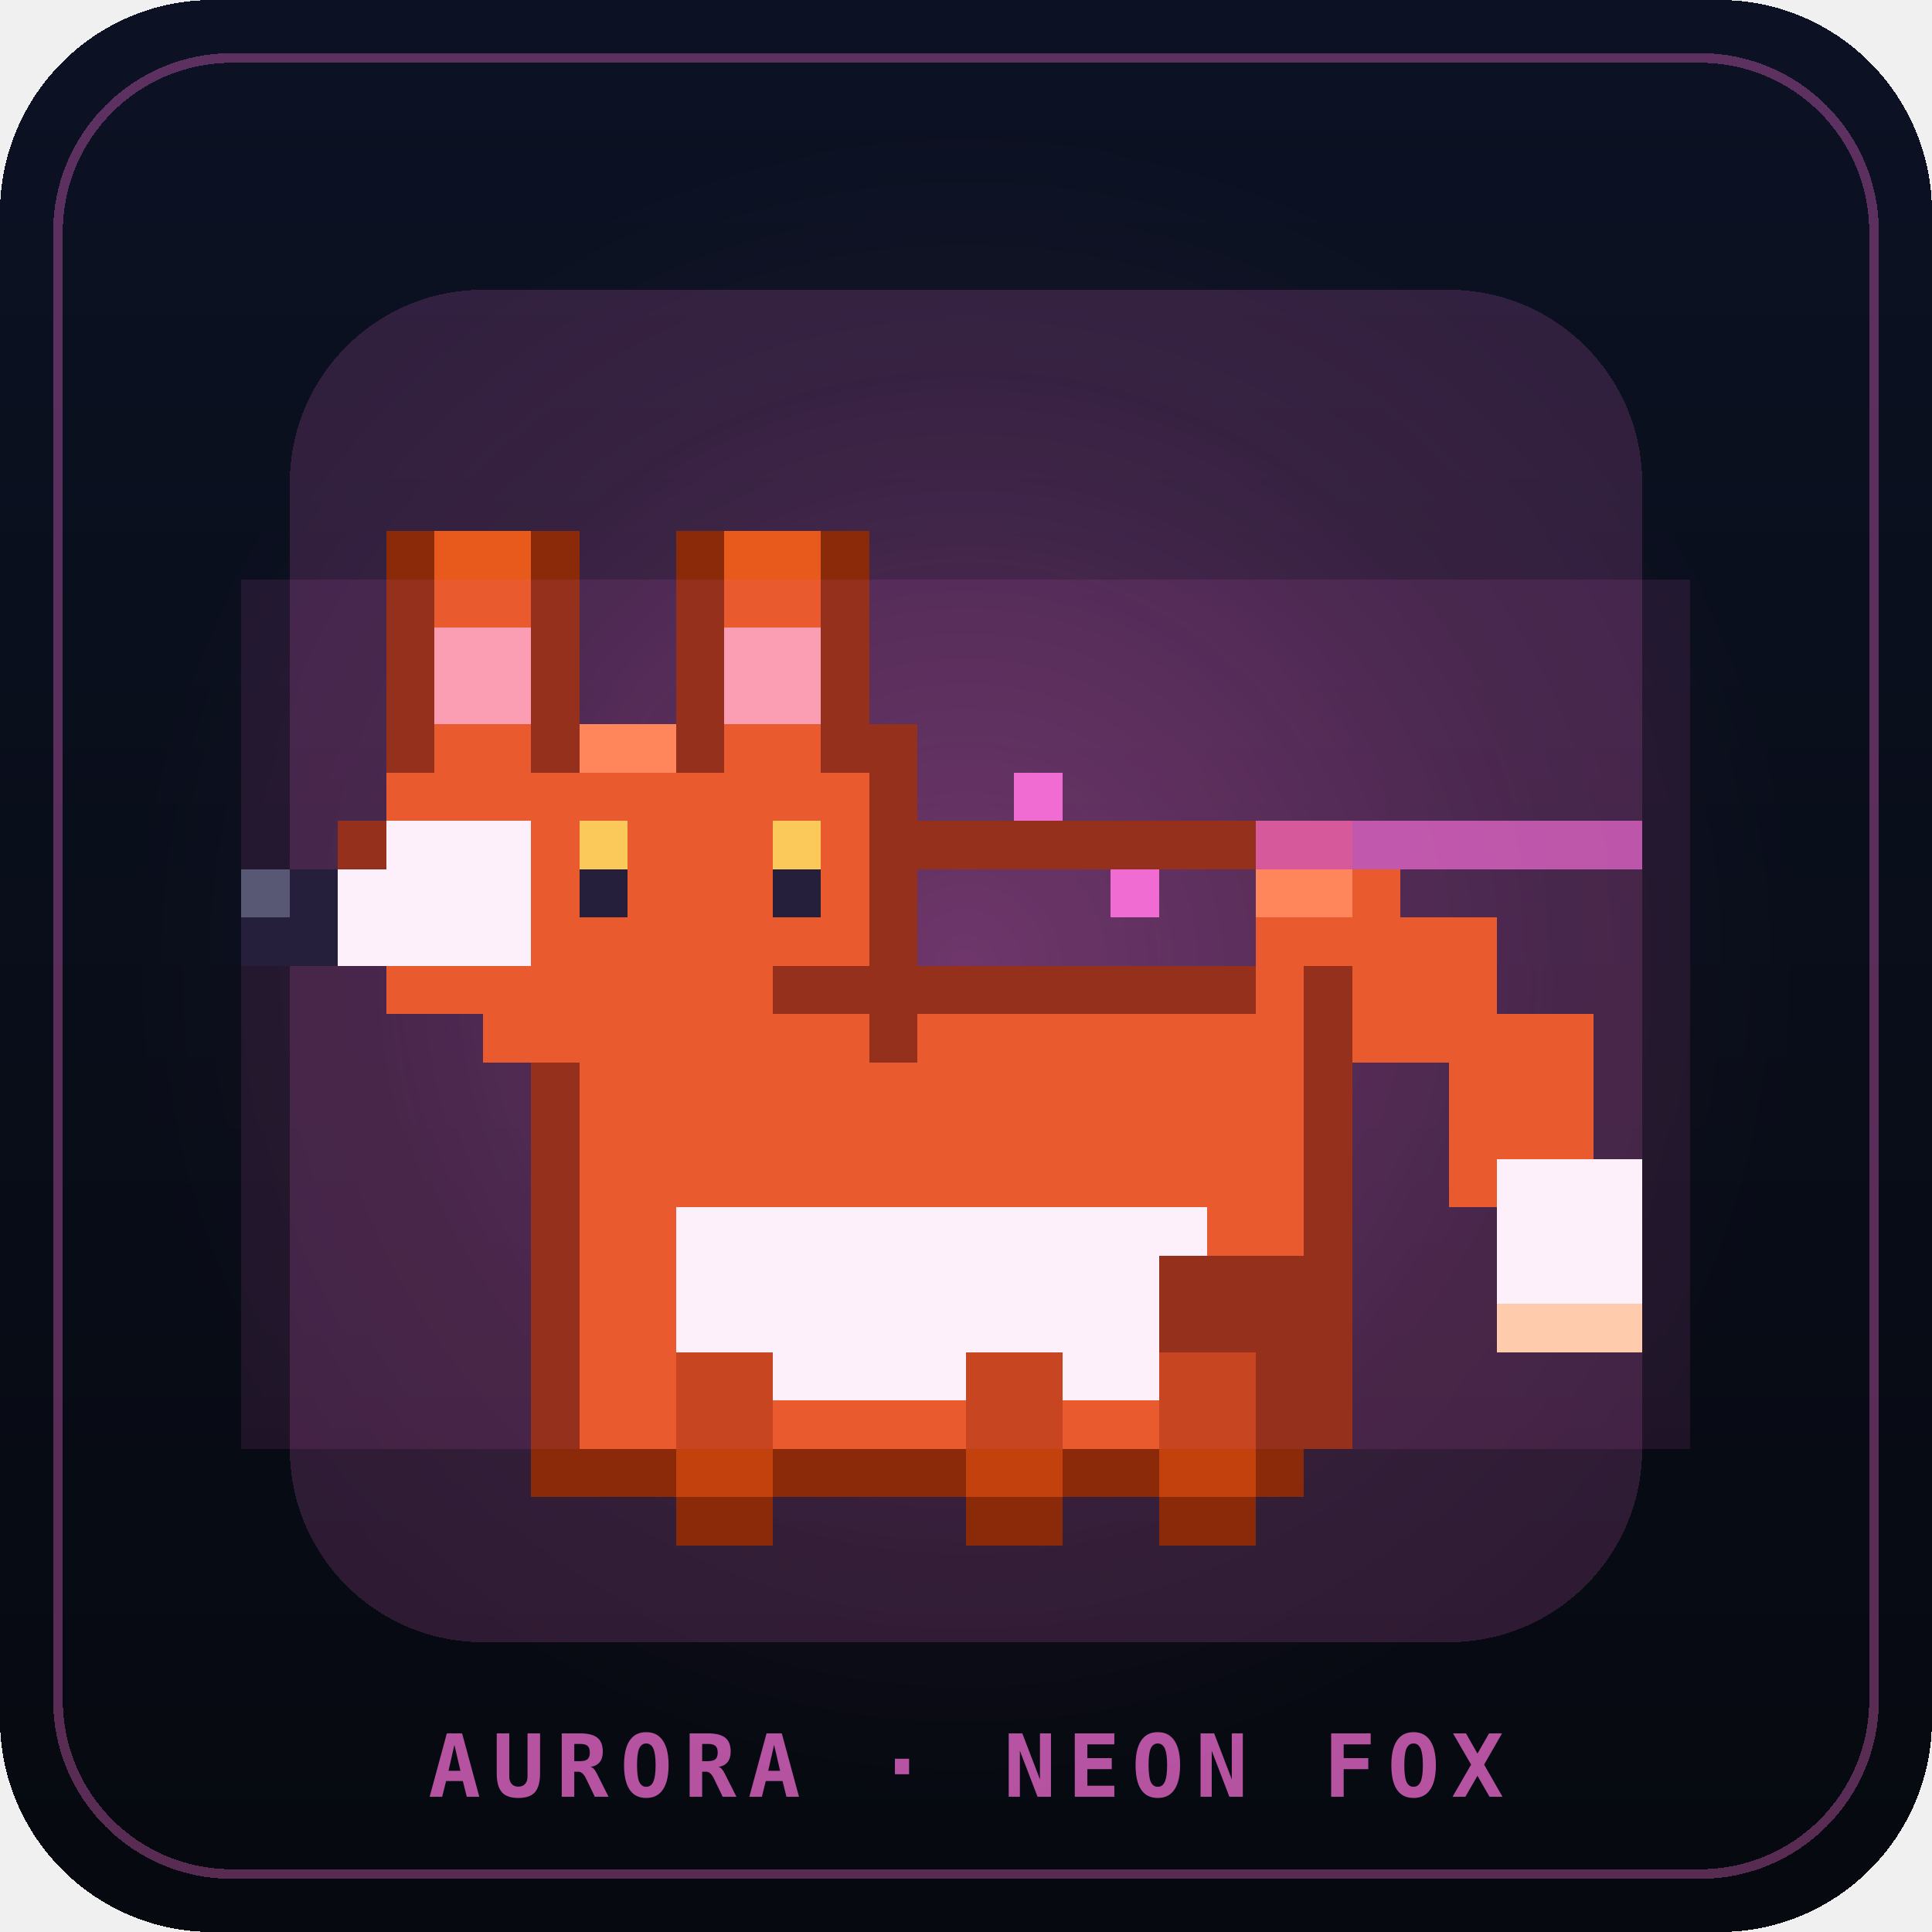
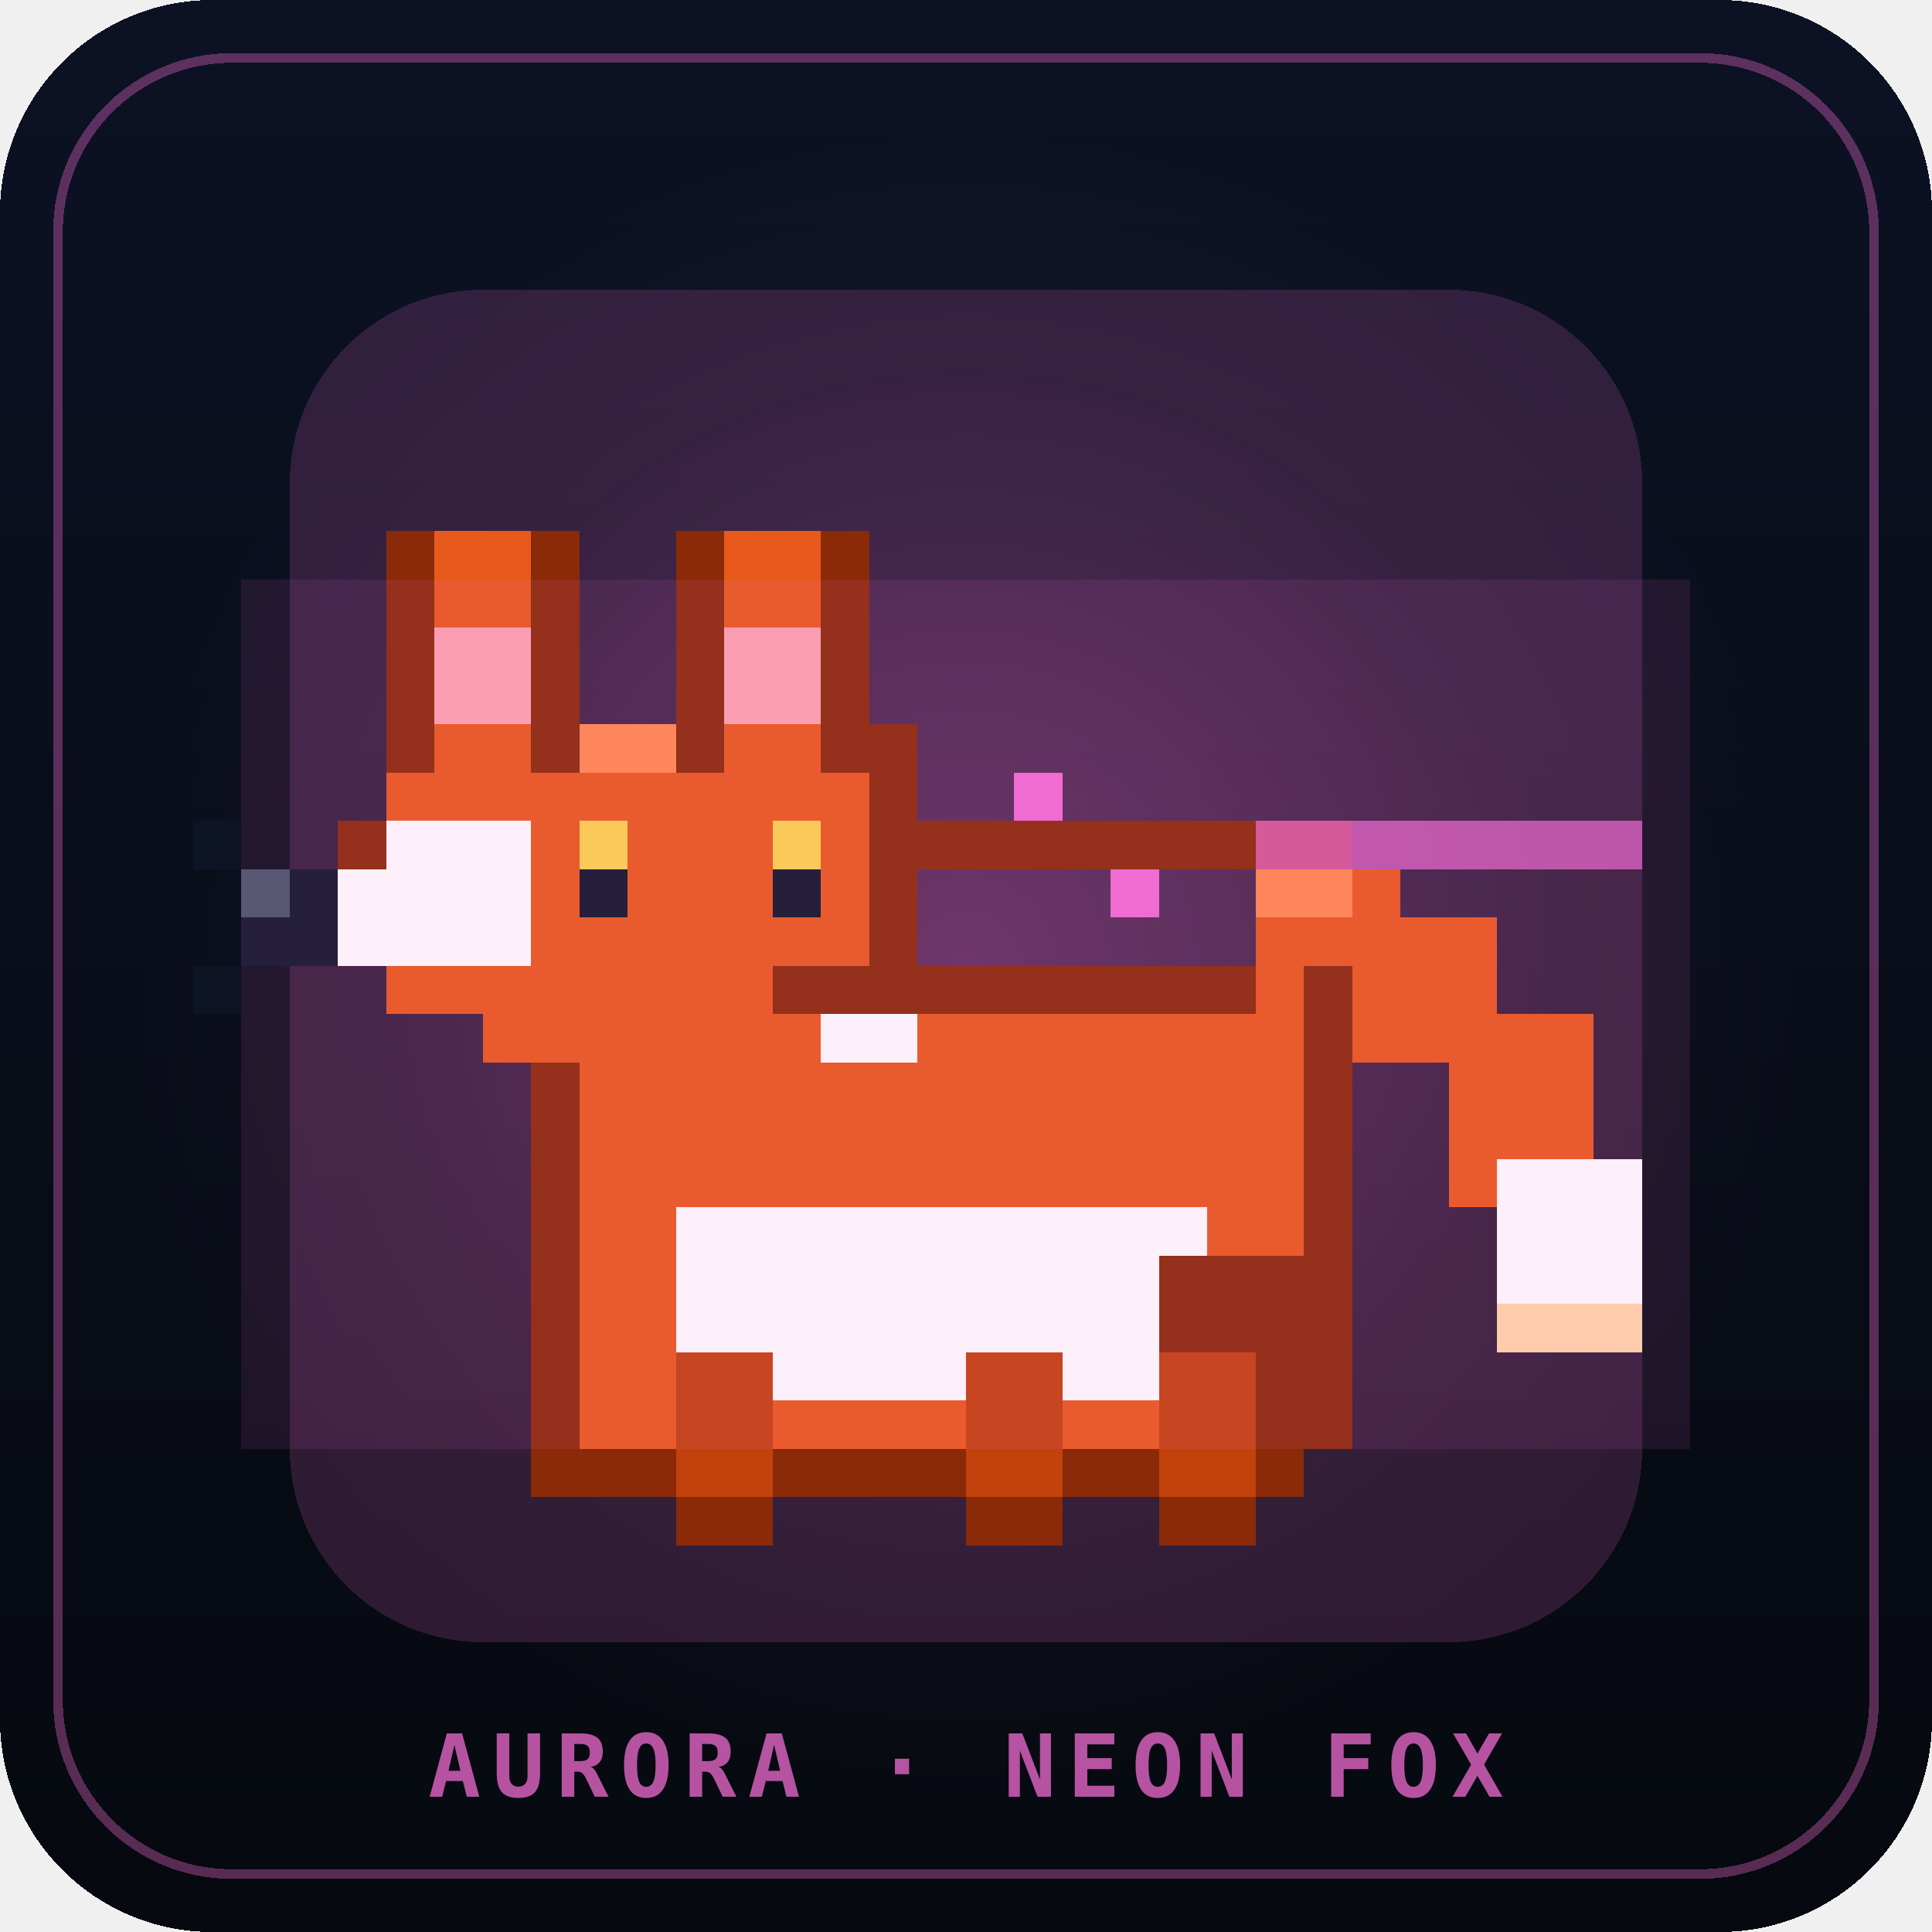
<svg xmlns="http://www.w3.org/2000/svg" viewBox="0 0 200 200" width="200" height="200" shape-rendering="crispEdges" role="img" aria-label="AURORA · Neon Fox mascot">
  <defs>
    <linearGradient id="bg" x1="0" y1="0" x2="0" y2="1">
      <stop offset="0%" stop-color="#0c1224" />
      <stop offset="100%" stop-color="#06090f" />
    </linearGradient>
    <radialGradient id="halo" cx="50%" cy="50%" r="50%">
      <stop offset="0%" stop-color="#f06bd2" stop-opacity=".25" />
      <stop offset="70%" stop-color="#f06bd2" stop-opacity=".03" />
      <stop offset="100%" stop-color="#f06bd2" stop-opacity="0" />
    </radialGradient>
  </defs>
  <rect width="200" height="200" rx="22" fill="url(#bg)" />
  <rect x="6" y="6" width="188" height="188" rx="18" fill="none" stroke="#f06bd2" stroke-opacity=".35" />
  <circle cx="100" cy="100" r="86" fill="url(#halo)" />
  <g transform="translate(20,20) scale(5)" style="color:#f06bd2">
    <rect class="halo" x="2" y="2" width="28" height="28" fill="currentColor" opacity="0.165" rx="4" />
    <g class="mascot-body">
      <rect x="7" y="26" width="16" height="1" fill="#8a2a08" class="r-body-outline" />
      <rect x="7" y="15" width="1" height="11" fill="#8a2a08" class="r-body-outline" />
      <rect x="23" y="15" width="1" height="11" fill="#8a2a08" class="r-body-outline" />
      <rect x="3" y="13" width="4" height="1" fill="#8a2a08" class="r-body-outline" />
      <rect x="13" y="13" width="11" height="1" fill="#8a2a08" class="r-body-outline" />
      <rect x="8" y="16" width="15" height="10" fill="#e85a1c" class="r-body" />
      <rect x="10" y="21" width="11" height="4" fill="#fff" class="r-belly" />
      <rect x="9" y="16" width="4" height="1" fill="#ff8a4d" class="r-body-hi" />
      <rect x="20" y="22" width="3" height="4" fill="#8a2a08" class="r-body-sh" />
      <rect x="10" y="24" width="2" height="3" fill="#c2410c" class="r-leg" />
      <rect x="10" y="27" width="2" height="1" fill="#8a2a08" class="r-leg" />
      <rect x="16" y="24" width="2" height="3" fill="#c2410c" class="r-leg" />
      <rect x="16" y="27" width="2" height="1" fill="#8a2a08" class="r-leg" />
      <rect x="20" y="24" width="2" height="3" fill="#c2410c" class="r-leg" />
      <rect x="20" y="27" width="2" height="1" fill="#8a2a08" class="r-leg" />
      <rect x="22" y="14" width="3" height="2" fill="#e85a1c" class="r-tail" />
      <rect x="24" y="15" width="3" height="3" fill="#e85a1c" class="r-tail" />
-       <rect x="26" y="17" width="3" height="4" fill="#e85a1c" class="r-tail" />
+       <rect x="26" y="17" width="3" height="4" fill="#e85a1c" class="r-tail-mid" />
      <rect x="22" y="14" width="2" height="1" fill="#ff8a4d" class="r-tail-hi" />
      <rect x="27" y="20" width="3" height="3" fill="#fff" class="r-tail-tip" />
      <rect x="27" y="23" width="3" height="1" fill="#ffd7a8" class="r-tail-tip" />
      <rect x="4" y="11" width="11" height="6" fill="#e85a1c" class="r-head" />
      <rect x="6" y="17" width="7" height="1" fill="#e85a1c" class="r-head" />
      <rect x="3" y="13" width="1" height="3" fill="#8a2a08" class="r-head-outline" />
      <rect x="14" y="11" width="1" height="7" fill="#8a2a08" class="r-head-outline" />
      <rect x="5" y="11" width="6" height="1" fill="#ff8a4d" class="r-head-hi" />
+       <rect x="13" y="16" width="1" height="2" fill="#fff" class="r-cheek" />
+       <rect x="14" y="17" width="1" height="1" fill="#fff" class="r-cheek" />
      <rect x="4" y="7" width="1" height="5" fill="#8a2a08" class="r-ear-outline" />
      <rect x="7" y="7" width="1" height="5" fill="#8a2a08" class="r-ear-outline" />
      <rect x="10" y="7" width="1" height="5" fill="#8a2a08" class="r-ear-outline" />
      <rect x="13" y="7" width="1" height="5" fill="#8a2a08" class="r-ear-outline" />
      <rect x="5" y="7" width="2" height="5" fill="#e85a1c" class="r-ear" />
      <rect x="11" y="7" width="2" height="5" fill="#e85a1c" class="r-ear" />
      <rect x="5" y="9" width="2" height="2" fill="#fda4af" class="r-ear-in" />
      <rect x="11" y="9" width="2" height="2" fill="#fda4af" class="r-ear-in" />
      <rect x="3" y="14" width="4" height="2" fill="#fff" class="r-muzzle" />
      <rect x="4" y="13" width="3" height="1" fill="#fff" class="r-muzzle" />
+       <rect x="0" y="13" width="1" height="1" fill="#0f172a" class="r-whisker" opacity="0.6" />
+       <rect x="0" y="16" width="1" height="1" fill="#0f172a" class="r-whisker" opacity="0.6" />
      <rect x="1" y="14" width="2" height="2" fill="#0f172a" class="r-nose" />
      <rect x="1" y="14" width="1" height="1" fill="#475569" class="r-nose-hi" />
+       <rect x="3" y="16" width="2" height="1" fill="#f472b6" class="r-tongue" opacity="0" />
      <rect x="8" y="13" width="1" height="2" fill="#0f172a" class="r-eye" />
      <rect x="8" y="13" width="1" height="1" fill="#fcd34d" class="r-eye-glint" />
      <rect x="12" y="13" width="1" height="2" fill="#0f172a" class="r-eye" />
      <rect x="12" y="13" width="1" height="1" fill="#fcd34d" class="r-eye-glint" />
+       <rect x="8" y="12" width="1" height="1" fill="#e85a1c" class="r-eye-lid" />
+       <rect x="12" y="12" width="1" height="1" fill="#e85a1c" class="r-eye-lid" />
    </g>
    <g class="mascot-evo">
      <rect x="22" y="13" width="8" height="1" fill="currentColor" class="r-tail-glow" opacity="0.7" />
      <rect x="17" y="12" width="1" height="1" fill="currentColor" class="r-shimmer" />
      <rect x="19" y="14" width="1" height="1" fill="currentColor" class="r-shimmer" />
      <rect x="12" y="16" width="10" height="1" fill="#8a2a08" class="r-stripe" />
      <rect x="1" y="8" width="30" height="18" fill="currentColor" class="r-aura" opacity="0.1" />
    </g>
  </g>
  <text x="100" y="186" text-anchor="middle" font-family="JetBrains Mono, ui-monospace, monospace" font-weight="700" font-size="9" fill="#f06bd2" opacity=".75" letter-spacing="1.2">
    AURORA · NEON FOX
  </text>
</svg>
